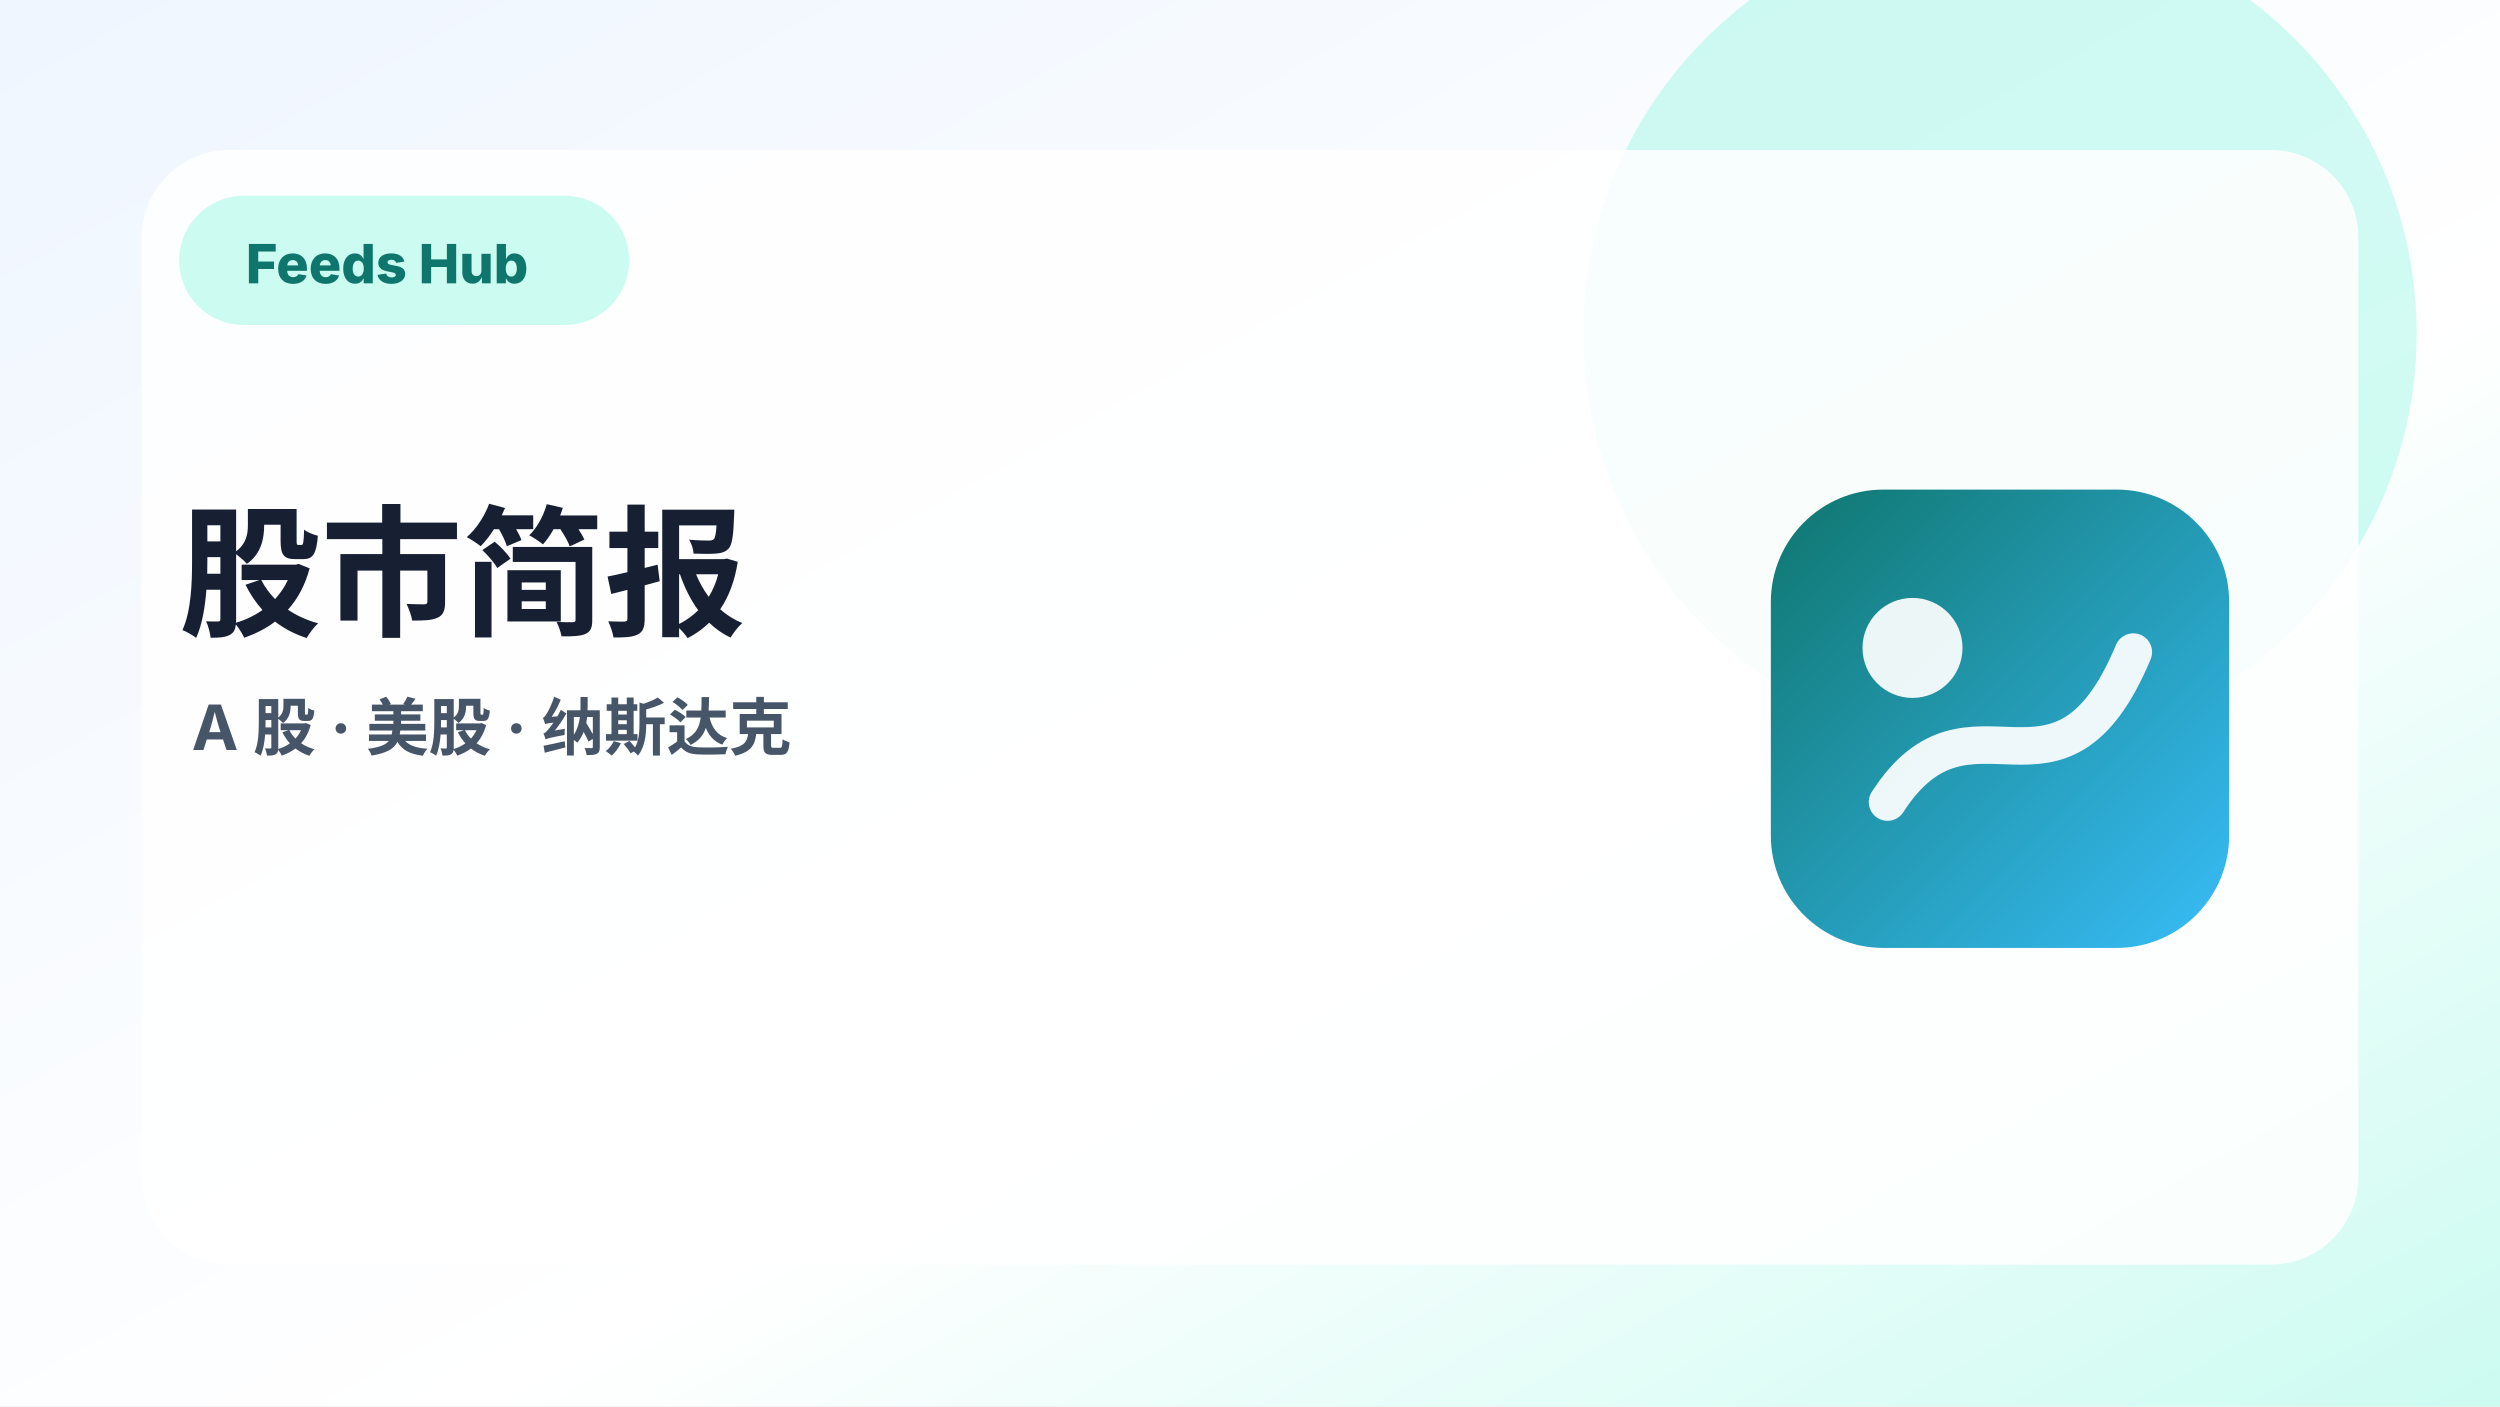
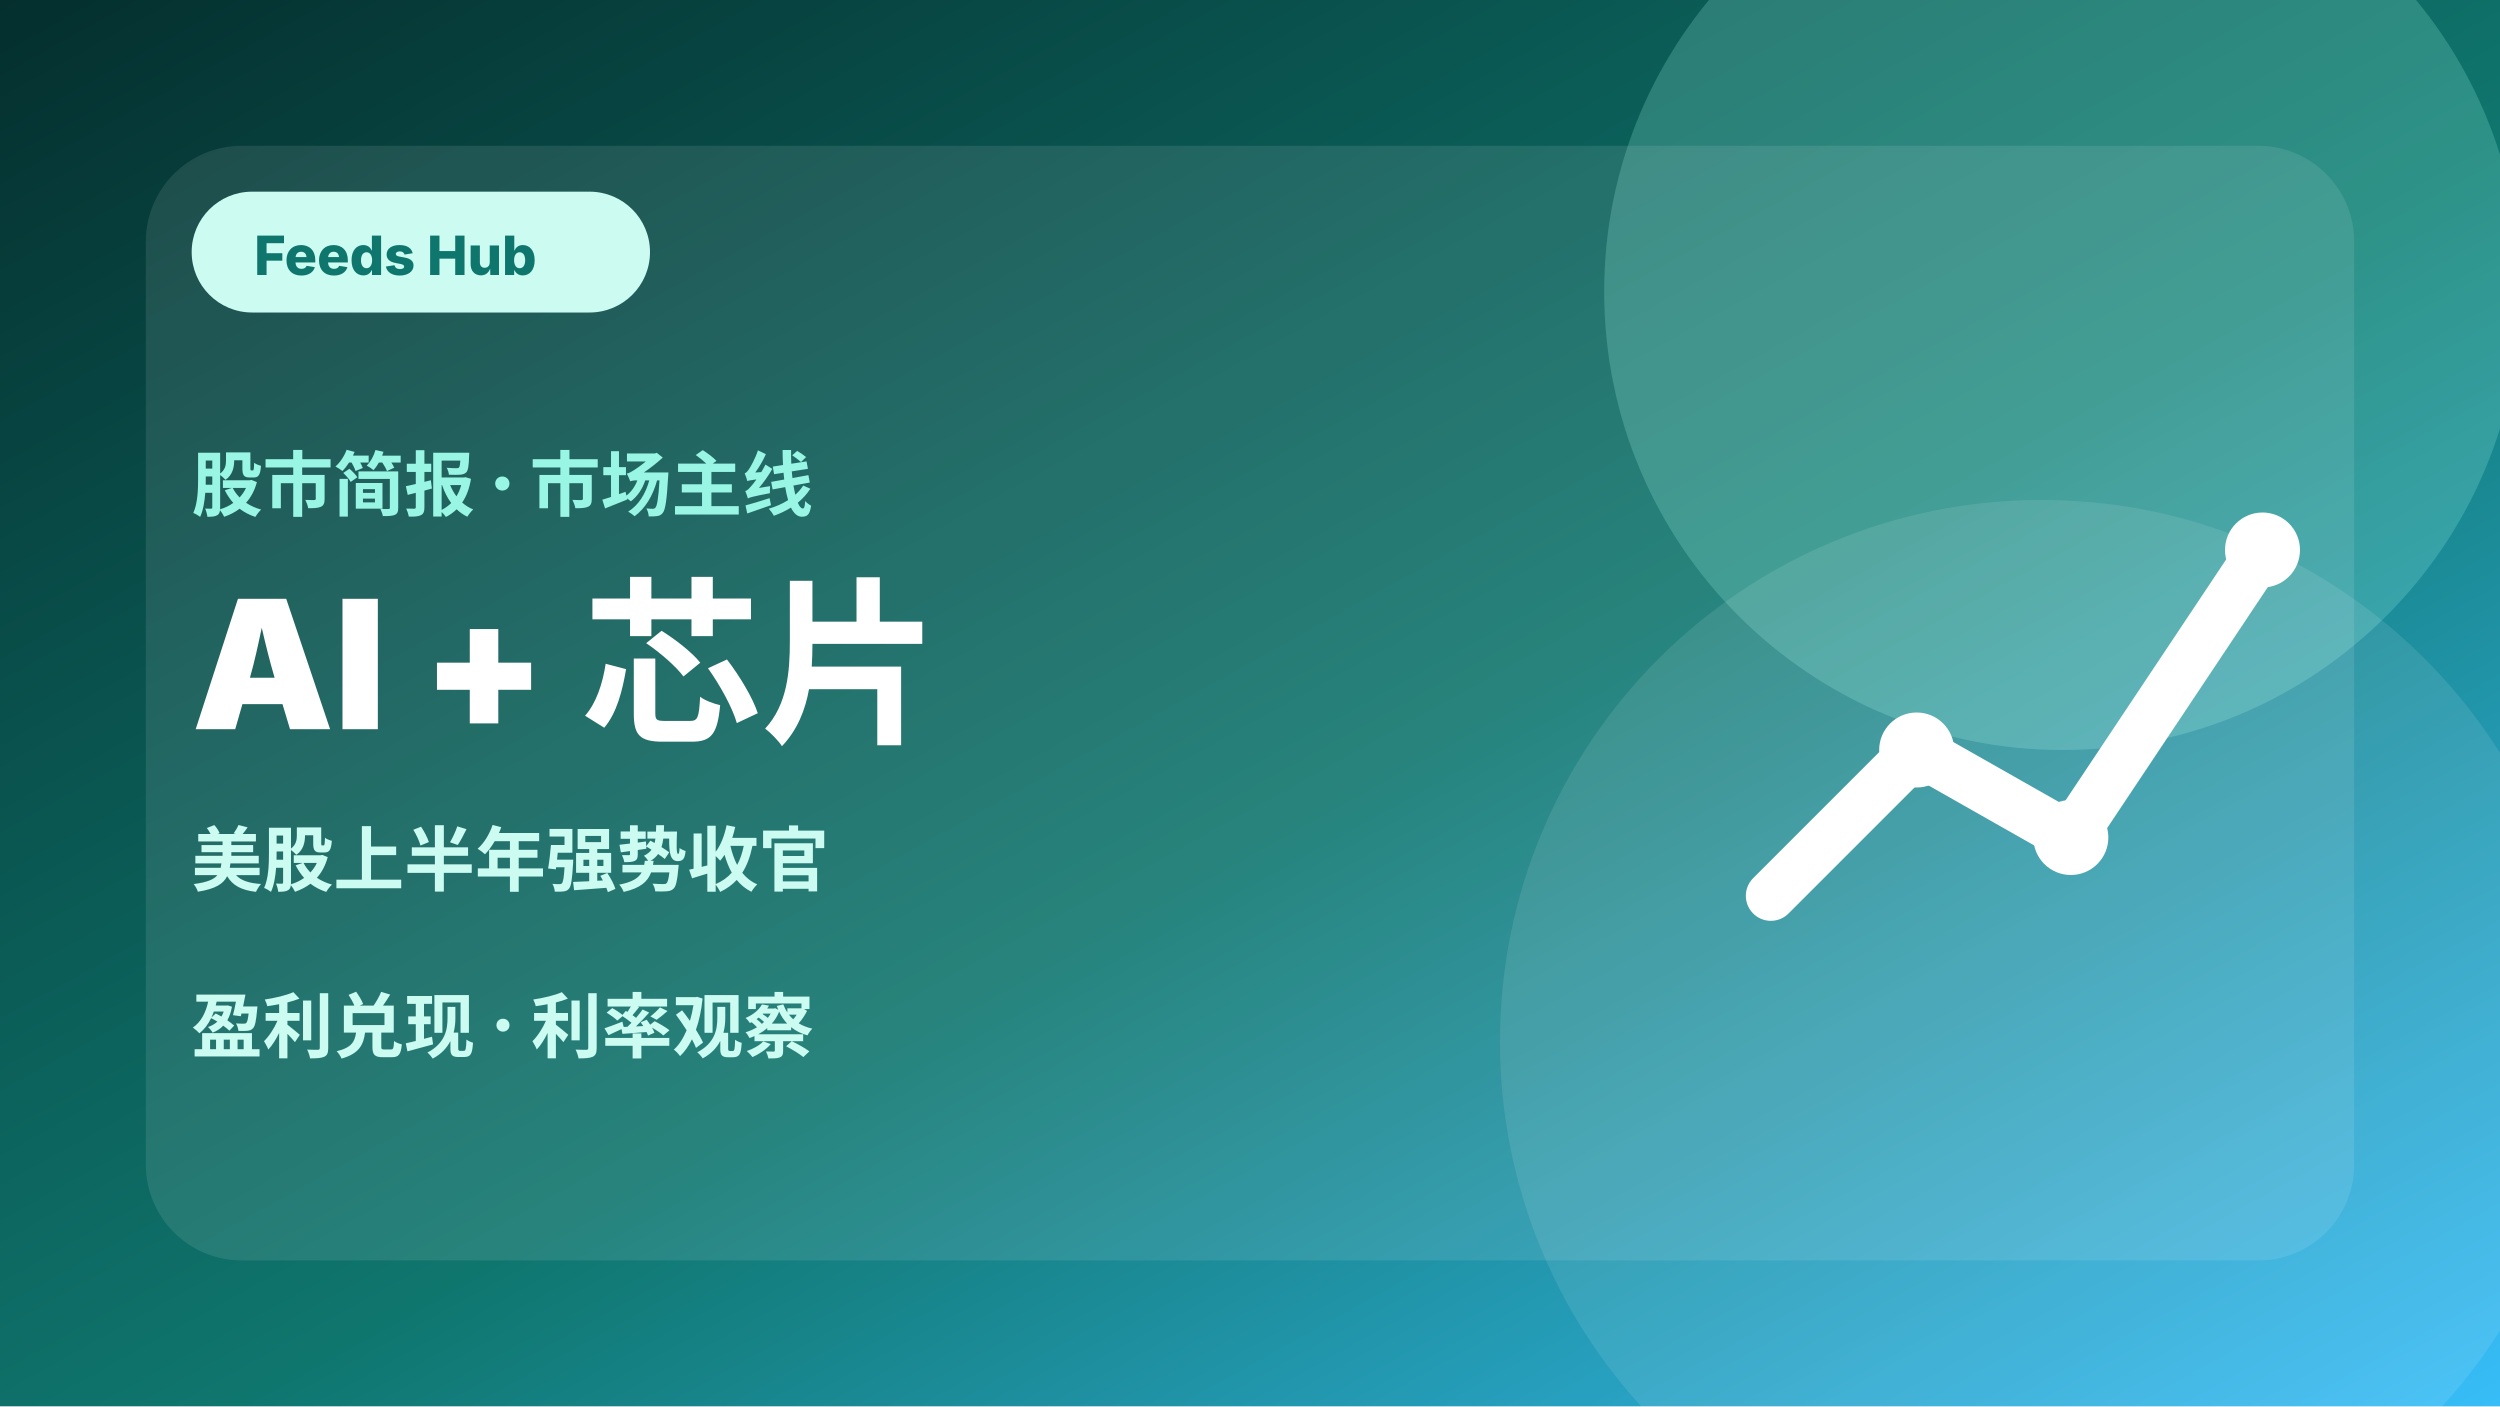
- <svg xmlns="http://www.w3.org/2000/svg" width="1200" height="675" viewBox="0 0 1200 675" role="img" aria-label="股市简报">
+ <svg xmlns="http://www.w3.org/2000/svg" width="1200" height="675" viewBox="0 0 1200 675" role="img" aria-label="美股AI芯片主线">
  <defs>
    <linearGradient id="bg" x1="0" y1="0" x2="1" y2="1">
-       <stop offset="0%" stop-color="#eff6ff" />
-       <stop offset="60%" stop-color="#ffffff" />
-       <stop offset="100%" stop-color="#ccfbf1" />
-     </linearGradient>
-     <linearGradient id="mark" x1="0" y1="0" x2="1" y2="1">
-       <stop offset="0%" stop-color="#0f766e" />
+       <stop offset="0%" stop-color="#042f2e" />
+       <stop offset="55%" stop-color="#0f766e" />
      <stop offset="100%" stop-color="#38bdf8" />
    </linearGradient>
-     <style>.t{font:900 68px -apple-system,BlinkMacSystemFont,'Segoe UI','PingFang SC',sans-serif;fill:#172033}.s{font:700 30px -apple-system,BlinkMacSystemFont,'Segoe UI','PingFang SC',sans-serif;fill:#475569}.m{font:800 26px -apple-system,BlinkMacSystemFont,'Segoe UI','PingFang SC',sans-serif;fill:#0f766e}</style>
+     <style>.k{font:900 34px -apple-system,BlinkMacSystemFont,'Segoe UI','PingFang SC',sans-serif;fill:#99f6e4}.t{font:950 86px -apple-system,BlinkMacSystemFont,'Segoe UI','PingFang SC',sans-serif;fill:#ffffff}.s{font:800 34px -apple-system,BlinkMacSystemFont,'Segoe UI','PingFang SC',sans-serif;fill:#ccfbf1}.m{font:800 26px -apple-system,BlinkMacSystemFont,'Segoe UI','PingFang SC',sans-serif;fill:#0f766e}</style>
  </defs>
  <rect width="1200" height="675" fill="url(#bg)" />
-   <circle cx="960" cy="160" r="200" fill="#99f6e4" opacity=".45" />
-   <rect x="68" y="72" width="1064" height="535" rx="42" fill="#fff" opacity=".86" />
-   <rect x="86" y="94" width="216" height="62" rx="31" fill="#ccfbf1" />
-   <text x="118" y="136" class="m">Feeds Hub</text>
-   <text x="86" y="300" class="t">股市简报</text>
-   <text x="92" y="360" class="s">A 股 · 美股 · 纳斯达克</text>
-   <rect x="850" y="235" width="220" height="220" rx="54" fill="url(#mark)" />
-   <circle cx="918" cy="311" r="24" fill="#fff" opacity=".92" />
-   <path d="M906 385 C946 323,988 399,1024 313" fill="none" stroke="#fff" stroke-width="18" stroke-linecap="round" stroke-linejoin="round" opacity=".92" />
+   <circle cx="990" cy="140" r="220" fill="#99f6e4" opacity=".22" />
+   <circle cx="980" cy="500" r="260" fill="#ffffff" opacity=".1" />
+   <rect x="70" y="70" width="1060" height="535" rx="46" fill="#ffffff" opacity=".1" />
+   <rect x="92" y="92" width="220" height="58" rx="29" fill="#ccfbf1" />
+   <text x="122" y="132" class="m">Feeds Hub</text>
+   <text x="92" y="245" class="k">股市简报 · 市场主线</text>
+   <text x="92" y="350" class="t">AI + 芯片</text>
+   <text x="92" y="425" class="s">美股上半年强势收官</text>
+   <text x="92" y="505" class="s">盈利兑现 · 利率观察</text>
+   <path d="M850 430 920 360l74 42 92-138" fill="none" stroke="#fff" stroke-width="24" stroke-linecap="round" stroke-linejoin="round" />
+   <circle cx="920" cy="360" r="18" fill="#fff" />
+   <circle cx="994" cy="402" r="18" fill="#fff" />
+   <circle cx="1086" cy="264" r="18" fill="#fff" />
</svg>
